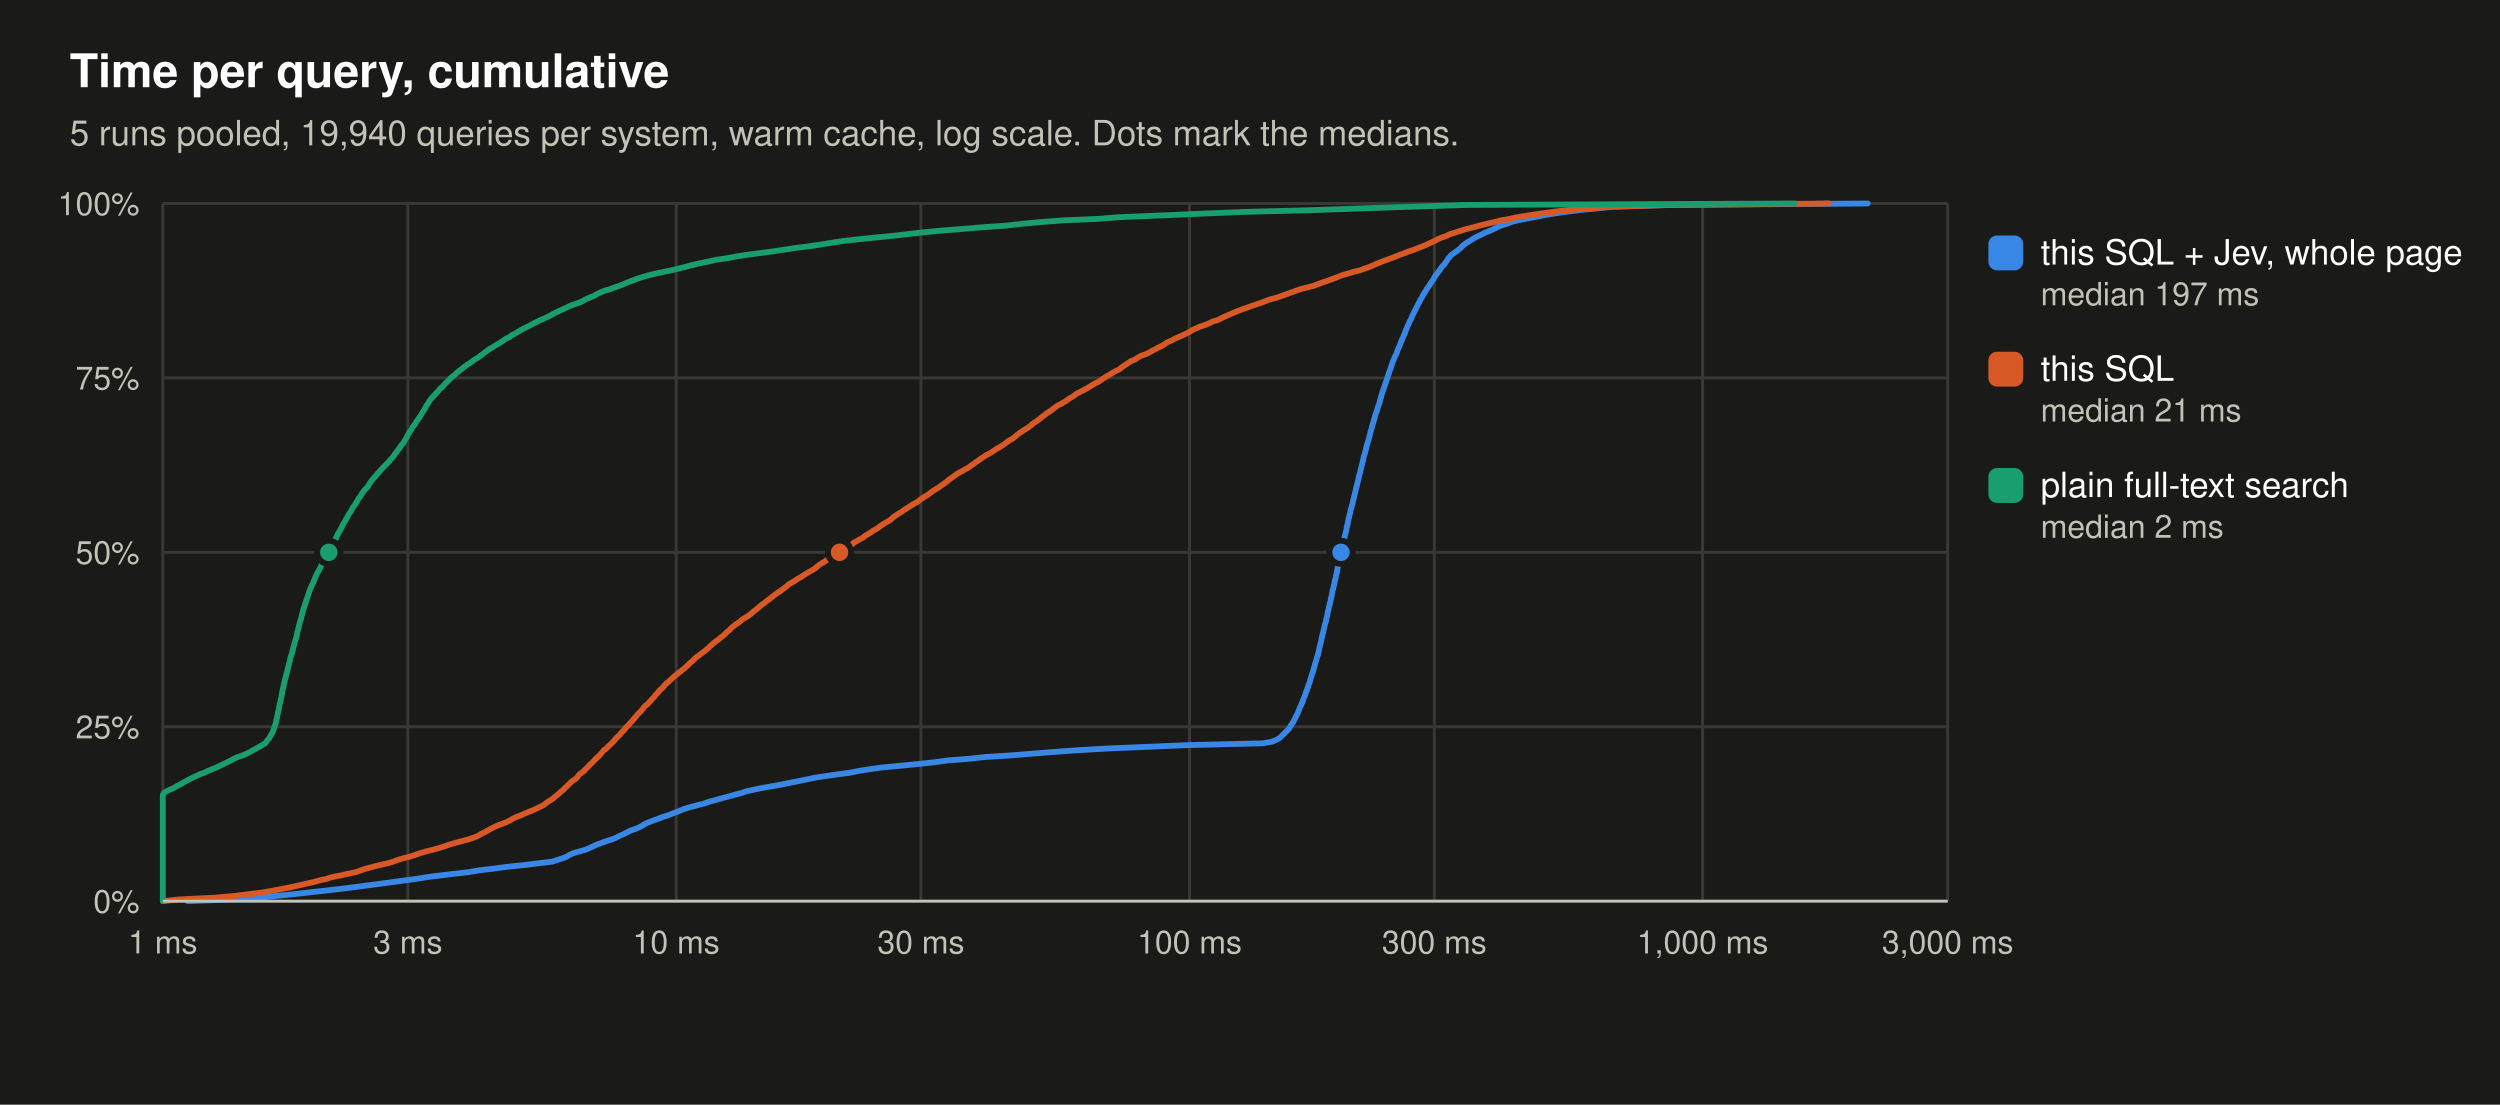
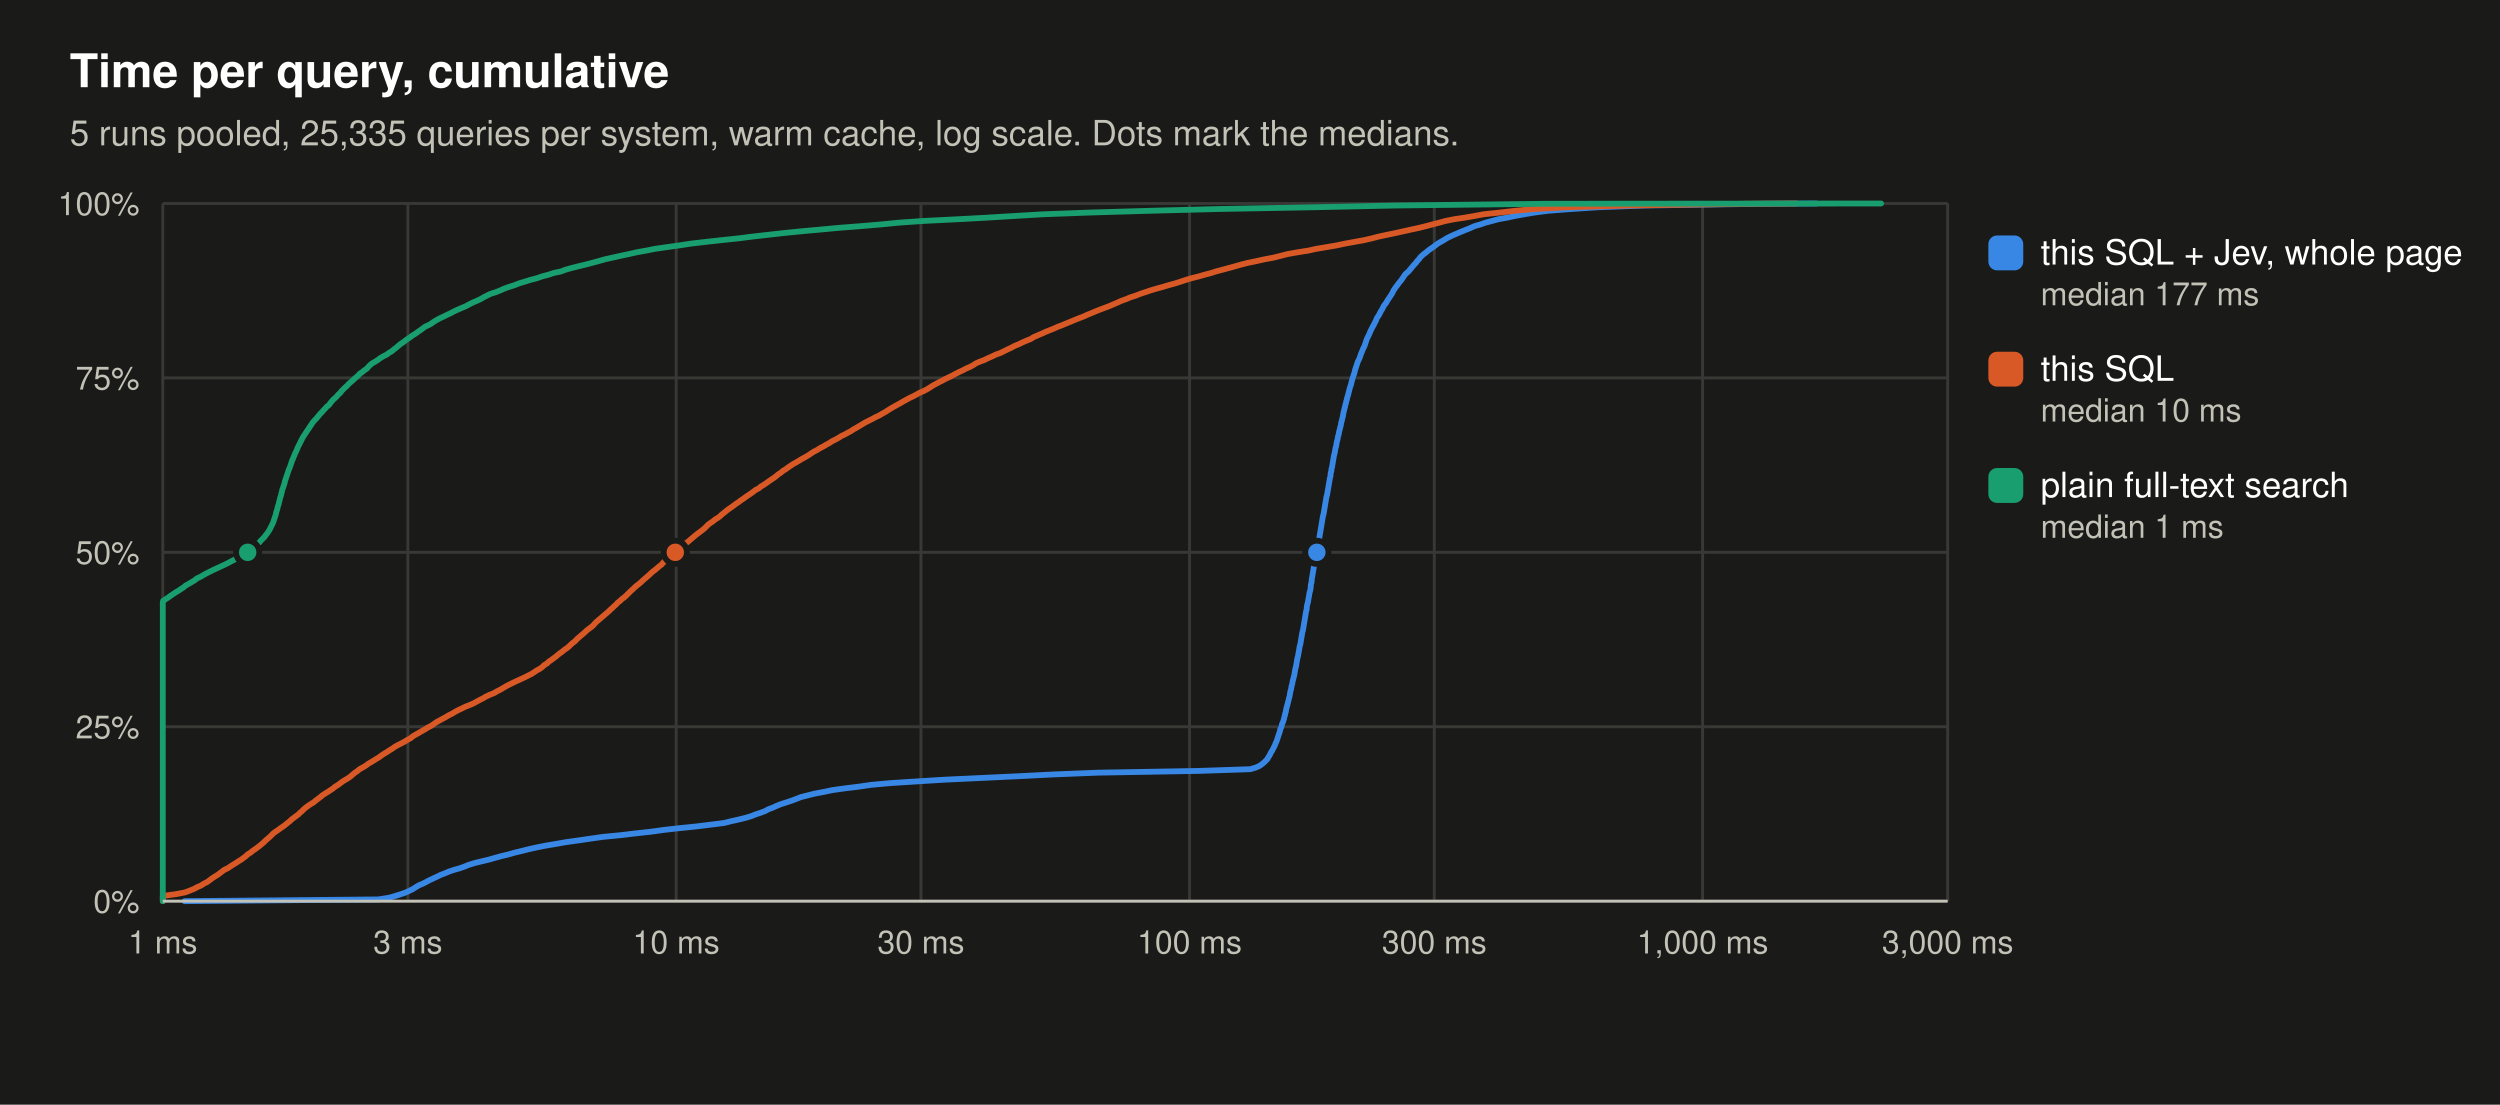
<svg xmlns="http://www.w3.org/2000/svg" width="860" height="380" viewBox="0 0 860 380" role="img" font-family="-apple-system, 'Segoe UI', Helvetica, Arial, sans-serif">
  <rect width="860" height="380" fill="#1a1a19" />
  <text x="24.0" y="30.0" font-size="16" fill="#ffffff" font-weight="600">Time per query, cumulative</text>
-   <text x="24.0" y="50.0" font-size="12" fill="#c3c2b7">5 runs pooled, 19,940 queries per system, warm cache, log scale. Dots mark the medians.</text>
+   <text x="24.0" y="50.0" font-size="12" fill="#c3c2b7">5 runs pooled, 25,335 queries per system, warm cache, log scale. Dots mark the medians.</text>
  <line x1="56.0" y1="310.0" x2="670.0" y2="310.0" stroke="#383835" stroke-width="1" />
  <text x="48.0" y="314.0" font-size="11" fill="#c3c2b7" text-anchor="end">0%</text>
  <line x1="56.0" y1="250.0" x2="670.0" y2="250.0" stroke="#383835" stroke-width="1" />
  <text x="48.0" y="254.0" font-size="11" fill="#c3c2b7" text-anchor="end">25%</text>
  <line x1="56.0" y1="190.0" x2="670.0" y2="190.0" stroke="#383835" stroke-width="1" />
  <text x="48.0" y="194.0" font-size="11" fill="#c3c2b7" text-anchor="end">50%</text>
  <line x1="56.0" y1="130.0" x2="670.0" y2="130.0" stroke="#383835" stroke-width="1" />
  <text x="48.0" y="134.0" font-size="11" fill="#c3c2b7" text-anchor="end">75%</text>
  <line x1="56.0" y1="70.0" x2="670.0" y2="70.0" stroke="#383835" stroke-width="1" />
  <text x="48.0" y="74.0" font-size="11" fill="#c3c2b7" text-anchor="end">100%</text>
  <line x1="56.0" y1="70.0" x2="56.0" y2="310.0" stroke="#383835" stroke-width="1" />
  <text x="56.0" y="328.0" font-size="11" fill="#c3c2b7" text-anchor="middle">1 ms</text>
  <line x1="140.3" y1="70.0" x2="140.3" y2="310.0" stroke="#383835" stroke-width="1" />
  <text x="140.3" y="328.0" font-size="11" fill="#c3c2b7" text-anchor="middle">3 ms</text>
  <line x1="232.6" y1="70.0" x2="232.6" y2="310.0" stroke="#383835" stroke-width="1" />
  <text x="232.6" y="328.0" font-size="11" fill="#c3c2b7" text-anchor="middle">10 ms</text>
  <line x1="316.8" y1="70.0" x2="316.8" y2="310.0" stroke="#383835" stroke-width="1" />
  <text x="316.8" y="328.0" font-size="11" fill="#c3c2b7" text-anchor="middle">30 ms</text>
  <line x1="409.2" y1="70.0" x2="409.2" y2="310.0" stroke="#383835" stroke-width="1" />
  <text x="409.2" y="328.0" font-size="11" fill="#c3c2b7" text-anchor="middle">100 ms</text>
  <line x1="493.4" y1="70.0" x2="493.4" y2="310.0" stroke="#383835" stroke-width="1" />
  <text x="493.4" y="328.0" font-size="11" fill="#c3c2b7" text-anchor="middle">300 ms</text>
  <line x1="585.7" y1="70.0" x2="585.7" y2="310.0" stroke="#383835" stroke-width="1" />
  <text x="585.7" y="328.0" font-size="11" fill="#c3c2b7" text-anchor="middle">1,000 ms</text>
  <line x1="670.0" y1="70.0" x2="670.0" y2="310.0" stroke="#383835" stroke-width="1" />
  <text x="670.0" y="328.0" font-size="11" fill="#c3c2b7" text-anchor="middle">3,000 ms</text>
-   <path d="M64.6,310.0L79.6,309.4L89.0,308.8L95.1,308.2L101.0,307.6L106.3,307.0L111.7,306.4L116.0,305.9L121.1,305.3L125.5,304.7L130.1,304.1L134.6,303.5L139.0,302.9L143.4,302.3L147.1,301.7L152.0,301.1L156.1,300.6L161.3,300.0L164.8,299.4L169.8,298.8L174.3,298.2L180.1,297.6L185.0,297.0L190.0,296.4L191.8,295.8L193.7,295.2L194.9,294.7L195.9,294.1L197.2,293.5L199.3,292.9L201.4,292.3L202.8,291.7L204.1,291.1L205.4,290.5L207.1,289.9L208.7,289.3L210.3,288.8L211.9,288.2L213.0,287.6L214.4,287.0L215.6,286.4L216.7,285.8L218.4,285.2L219.9,284.6L221.0,284.0L221.9,283.4L223.1,282.9L224.6,282.3L226.3,281.7L227.8,281.1L229.7,280.5L231.2,279.9L232.9,279.3L234.3,278.7L235.8,278.1L237.6,277.6L239.9,277.0L242.3,276.4L243.9,275.8L246.2,275.2L248.3,274.6L250.6,274.0L252.7,273.4L255.0,272.8L256.8,272.2L259.1,271.7L261.9,271.1L265.4,270.5L268.8,269.9L271.7,269.3L274.7,268.7L277.6,268.1L280.5,267.5L284.5,266.9L288.7,266.3L292.5,265.8L295.4,265.2L299.2,264.6L303.5,264.0L310.0,263.4L316.0,262.8L321.6,262.2L325.9,261.6L333.5,261.0L339.0,260.4L347.1,259.9L354.6,259.3L362.1,258.7L370.4,258.1L380.7,257.5L394.9,256.9L409.1,256.3L434.5,255.7L437.7,255.1L439.1,254.5L440.0,254.0L440.7,253.4L441.3,252.8L441.9,252.2L442.5,251.6L443.1,251.0L443.6,250.4L443.9,249.8L444.3,249.2L444.7,248.7L445.0,248.1L445.3,247.5L445.6,246.9L445.9,246.3L446.2,245.7L446.5,245.1L446.7,244.5L447.0,243.9L447.2,243.3L447.5,242.8L447.7,242.2L448.0,241.6L448.2,241.0L448.4,240.4L448.7,239.8L448.9,239.2L449.1,238.6L449.3,238.0L449.6,237.4L449.7,236.9L450.0,236.3L450.1,235.7L450.4,235.1L450.6,234.5L450.7,233.9L450.9,233.3L451.1,232.7L451.3,232.1L451.5,231.5L451.7,231.0L451.8,230.4L452.0,229.8L452.2,229.2L452.3,228.6L452.5,228.0L452.7,227.4L452.9,226.8L453.0,226.2L453.2,225.7L453.4,225.1L453.5,224.5L453.7,223.9L453.8,223.3L453.9,222.7L454.1,222.1L454.2,221.5L454.4,220.9L454.5,220.3L454.6,219.8L454.7,219.2L454.9,218.6L455.0,218.0L455.2,217.4L455.3,216.8L455.5,216.2L455.6,215.6L455.7,215.0L455.9,214.4L456.1,213.9L456.2,213.3L456.3,212.7L456.5,212.1L456.6,211.5L456.7,210.9L456.8,210.3L457.0,209.7L457.1,209.1L457.2,208.5L457.4,208.0L457.5,207.4L457.7,206.8L457.8,206.2L457.9,205.6L458.1,205.0L458.2,204.4L458.3,203.8L458.4,203.2L458.6,202.6L458.7,202.1L458.8,201.5L459.0,200.9L459.1,200.3L459.2,199.7L459.4,199.1L459.5,198.5L459.6,197.9L459.8,197.3L459.9,196.8L460.0,196.2L460.1,195.6L460.2,195.0L460.4,194.4L460.5,193.8L460.6,193.2L460.8,192.6L460.9,192.0L461.0,191.4L461.2,190.9L461.3,190.3L461.4,189.7L461.5,189.1L461.6,188.5L461.8,187.9L461.9,187.3L462.0,186.7L462.2,186.1L462.3,185.5L462.5,185.0L462.6,184.4L462.8,183.8L462.9,183.2L463.1,182.6L463.2,182.0L463.3,181.4L463.4,180.8L463.6,180.2L463.7,179.6L463.8,179.1L463.9,178.5L464.1,177.9L464.2,177.3L464.4,176.7L464.5,176.1L464.6,175.5L464.8,174.9L465.0,174.3L465.1,173.8L465.3,173.2L465.4,172.6L465.5,172.0L465.7,171.4L465.8,170.8L466.0,170.2L466.1,169.6L466.3,169.0L466.4,168.4L466.5,167.9L466.7,167.3L466.8,166.7L467.0,166.1L467.1,165.5L467.3,164.9L467.4,164.3L467.5,163.7L467.7,163.1L467.9,162.5L468.0,162.0L468.1,161.4L468.3,160.8L468.4,160.2L468.6,159.6L468.7,159.0L468.9,158.4L469.0,157.8L469.1,157.2L469.3,156.6L469.5,156.1L469.6,155.5L469.8,154.9L469.9,154.3L470.1,153.7L470.2,153.1L470.4,152.5L470.6,151.9L470.8,151.3L470.9,150.8L471.1,150.2L471.2,149.6L471.4,149.0L471.5,148.4L471.7,147.8L471.9,147.2L472.0,146.6L472.2,146.0L472.4,145.4L472.5,144.9L472.7,144.3L472.9,143.7L473.0,143.1L473.2,142.5L473.4,141.9L473.7,141.3L473.8,140.7L474.0,140.1L474.2,139.5L474.4,139.0L474.6,138.4L474.7,137.8L474.9,137.2L475.1,136.6L475.2,136.0L475.4,135.4L475.6,134.8L475.8,134.2L476.0,133.6L476.2,133.1L476.4,132.5L476.6,131.9L476.8,131.3L477.0,130.7L477.2,130.1L477.4,129.5L477.6,128.9L477.8,128.3L478.0,127.7L478.2,127.2L478.4,126.6L478.6,126.0L478.8,125.4L479.0,124.8L479.2,124.2L479.5,123.6L479.7,123.0L480.0,122.4L480.3,121.9L480.5,121.3L480.7,120.7L480.9,120.1L481.2,119.5L481.5,118.9L481.7,118.3L481.9,117.7L482.2,117.1L482.4,116.5L482.7,116.0L482.9,115.4L483.2,114.8L483.4,114.2L483.6,113.6L483.9,113.0L484.1,112.4L484.4,111.8L484.7,111.2L484.9,110.6L485.2,110.1L485.5,109.5L485.7,108.9L486.0,108.3L486.3,107.7L486.6,107.1L486.9,106.5L487.2,105.9L487.5,105.3L487.8,104.7L488.1,104.2L488.4,103.6L488.7,103.0L489.1,102.4L489.4,101.8L489.7,101.2L490.1,100.6L490.5,100.0L490.8,99.4L491.2,98.9L491.6,98.3L492.0,97.7L492.4,97.1L492.8,96.5L493.2,95.9L493.5,95.3L493.9,94.7L494.4,94.1L494.8,93.5L495.2,93.0L495.6,92.4L496.0,91.8L496.6,91.2L497.1,90.6L497.5,90.0L497.9,89.4L498.3,88.8L498.8,88.2L499.4,87.6L500.1,87.1L501.0,86.5L501.7,85.9L502.5,85.3L503.0,84.7L503.7,84.1L504.6,83.5L505.6,82.9L506.5,82.3L507.5,81.7L508.5,81.2L509.8,80.6L510.9,80.0L512.5,79.4L513.8,78.8L515.0,78.2L516.3,77.6L518.2,77.0L519.8,76.4L522.1,75.8L524.7,75.3L527.8,74.7L530.8,74.1L534.3,73.5L538.4,72.9L543.1,72.3L549.2,71.7L555.0,71.1L574.1,70.5L642.5,70.0" fill="none" stroke="#3987e5" stroke-width="2" stroke-linejoin="round" stroke-linecap="round" />
-   <circle cx="461.3" cy="190.0" r="4" fill="#3987e5" stroke="#1a1a19" stroke-width="2" />
-   <path d="M56.0,310.0L61.6,309.4L73.9,308.8L80.7,308.2L85.5,307.6L90.4,307.0L93.7,306.4L96.4,305.9L99.5,305.3L102.3,304.7L104.8,304.1L107.6,303.5L109.8,302.9L112.4,302.3L114.3,301.7L117.4,301.1L119.6,300.6L122.5,300.0L124.1,299.4L125.9,298.8L128.2,298.2L130.5,297.6L133.2,297.0L135.3,296.4L136.9,295.8L138.9,295.2L141.0,294.7L142.8,294.1L144.5,293.5L146.5,292.9L149.0,292.3L151.1,291.7L153.0,291.1L154.7,290.5L156.8,289.9L159.1,289.3L160.9,288.8L162.8,288.2L164.3,287.6L165.3,287.0L166.5,286.4L167.6,285.8L168.7,285.2L169.8,284.6L171.1,284.0L172.7,283.4L174.0,282.9L175.3,282.3L176.3,281.7L177.5,281.1L179.1,280.5L180.4,279.9L181.8,279.3L183.4,278.7L184.6,278.1L185.7,277.6L186.9,277.0L187.7,276.4L188.5,275.8L189.5,275.2L190.4,274.6L191.0,274.0L191.8,273.4L192.5,272.8L193.1,272.2L193.8,271.7L194.3,271.1L195.0,270.5L195.6,269.9L196.2,269.3L196.8,268.7L197.8,268.1L198.5,267.5L198.9,266.9L199.4,266.3L200.1,265.8L200.9,265.2L201.4,264.6L202.1,264.0L202.6,263.4L203.2,262.8L203.9,262.2L204.4,261.6L205.0,261.0L205.6,260.4L206.2,259.9L206.7,259.3L207.2,258.7L207.7,258.1L208.5,257.5L209.1,256.9L209.8,256.3L210.4,255.7L211.0,255.1L211.5,254.5L211.9,254.0L212.5,253.4L213.2,252.8L213.6,252.2L214.2,251.6L214.8,251.0L215.2,250.4L215.8,249.8L216.4,249.2L216.8,248.7L217.4,248.1L217.9,247.5L218.4,246.9L218.9,246.3L219.4,245.7L220.0,245.1L220.6,244.5L221.1,243.9L221.5,243.3L222.0,242.8L222.8,242.2L223.3,241.6L223.9,241.0L224.4,240.4L225.0,239.8L225.4,239.2L226.0,238.6L226.5,238.0L227.0,237.4L227.6,236.9L228.2,236.3L228.7,235.7L229.2,235.1L230.0,234.5L230.6,233.9L231.3,233.3L231.9,232.7L232.7,232.1L233.4,231.5L234.1,231.0L234.8,230.4L235.6,229.8L236.2,229.2L236.9,228.6L237.4,228.0L238.2,227.4L238.8,226.8L239.4,226.2L240.1,225.7L240.9,225.1L241.7,224.5L242.5,223.9L243.2,223.3L243.9,222.7L244.5,222.1L245.2,221.5L245.9,220.9L246.7,220.3L247.4,219.8L248.1,219.2L248.9,218.6L249.5,218.0L250.1,217.4L250.9,216.8L251.4,216.2L252.1,215.6L252.8,215.0L253.7,214.4L254.5,213.9L255.1,213.3L256.0,212.7L257.0,212.1L257.9,211.5L258.6,210.9L259.3,210.3L260.1,209.7L260.8,209.1L261.5,208.5L262.1,208.0L263.0,207.4L263.7,206.8L264.5,206.2L265.3,205.6L266.1,205.0L266.8,204.4L267.7,203.8L268.6,203.2L269.4,202.6L270.1,202.1L270.8,201.5L271.5,200.9L272.6,200.3L273.6,199.7L274.4,199.1L275.6,198.5L276.4,197.9L277.4,197.3L278.2,196.8L279.3,196.2L280.3,195.6L281.0,195.0L281.7,194.4L282.6,193.8L283.7,193.2L284.5,192.6L285.4,192.0L286.5,191.4L287.5,190.9L288.4,190.3L289.3,189.7L290.4,189.1L291.4,188.5L292.2,187.9L293.1,187.3L293.7,186.7L294.8,186.1L295.8,185.5L296.8,185.0L297.5,184.4L298.5,183.8L299.5,183.2L300.3,182.6L301.4,182.0L302.3,181.4L303.1,180.8L304.0,180.2L305.0,179.6L305.9,179.1L306.7,178.5L307.3,177.9L308.2,177.3L309.1,176.7L310.1,176.1L310.9,175.5L311.9,174.9L312.8,174.3L313.6,173.8L314.6,173.2L315.7,172.6L316.4,172.0L317.3,171.4L318.2,170.8L319.2,170.2L320.0,169.6L320.8,169.0L321.7,168.4L322.6,167.9L323.4,167.3L324.3,166.7L325.1,166.1L325.9,165.5L326.6,164.9L327.5,164.3L328.3,163.7L329.1,163.1L330.1,162.5L331.1,162.0L332.1,161.4L333.2,160.8L334.0,160.2L334.9,159.6L335.7,159.0L336.6,158.4L337.4,157.8L338.3,157.2L339.2,156.6L340.2,156.1L341.2,155.5L342.1,154.9L343.0,154.3L344.1,153.7L345.0,153.1L345.9,152.5L346.6,151.9L347.6,151.3L348.5,150.8L349.2,150.2L349.9,149.6L350.7,149.0L351.6,148.4L352.5,147.8L353.5,147.2L354.3,146.6L355.0,146.0L355.8,145.4L356.6,144.9L357.4,144.3L358.1,143.7L358.9,143.1L359.7,142.5L360.5,141.9L361.5,141.3L362.2,140.7L363.0,140.1L363.8,139.5L364.9,139.0L365.9,138.4L366.9,137.8L367.7,137.2L368.7,136.6L369.6,136.0L370.4,135.4L371.6,134.8L372.8,134.2L373.9,133.6L374.7,133.1L375.7,132.5L376.7,131.9L377.9,131.3L378.8,130.7L379.7,130.1L380.6,129.5L381.7,128.9L382.6,128.3L383.7,127.7L384.8,127.2L385.6,126.6L386.4,126.0L387.3,125.4L388.2,124.8L389.1,124.2L390.6,123.6L391.4,123.0L392.5,122.4L394.0,121.9L395.3,121.3L396.3,120.7L397.5,120.1L398.6,119.5L399.9,118.9L400.7,118.3L401.7,117.7L403.1,117.1L404.2,116.5L405.3,116.0L406.7,115.4L408.0,114.8L409.1,114.2L410.1,113.6L411.4,113.0L412.7,112.4L414.5,111.8L416.0,111.2L417.2,110.6L418.9,110.1L420.1,109.5L421.3,108.9L422.7,108.3L424.1,107.7L425.5,107.1L427.1,106.5L428.8,105.9L430.4,105.3L432.2,104.7L433.7,104.2L435.3,103.6L436.8,103.0L439.2,102.4L440.9,101.8L442.5,101.2L444.2,100.6L445.9,100.0L447.6,99.4L449.7,98.9L451.9,98.3L453.5,97.7L455.1,97.1L456.9,96.5L458.5,95.9L460.1,95.3L461.6,94.7L463.7,94.1L465.7,93.5L467.8,93.0L469.4,92.4L471.2,91.8L472.5,91.2L473.9,90.6L475.4,90.0L477.0,89.4L478.7,88.8L480.2,88.2L481.7,87.6L483.1,87.1L484.6,86.5L486.4,85.9L487.9,85.3L489.5,84.7L490.9,84.1L492.1,83.5L493.5,82.9L494.6,82.3L495.9,81.7L497.5,81.2L498.6,80.6L500.6,80.0L502.4,79.4L504.4,78.8L506.8,78.2L509.0,77.6L511.4,77.0L514.0,76.4L516.4,75.8L519.3,75.3L522.0,74.7L525.8,74.1L529.8,73.5L534.1,72.9L538.9,72.3L545.8,71.7L555.3,71.1L575.1,70.5L629.2,70.0" fill="none" stroke="#d95926" stroke-width="2" stroke-linejoin="round" stroke-linecap="round" />
-   <circle cx="288.8" cy="190.0" r="4" fill="#d95926" stroke="#1a1a19" stroke-width="2" />
-   <path d="M56.0,310.0L56.0,309.4L56.0,308.8L56.0,308.2L56.0,307.6L56.0,307.0L56.0,306.4L56.0,305.9L56.0,305.3L56.0,304.7L56.0,304.1L56.0,303.5L56.0,302.9L56.0,302.3L56.0,301.7L56.0,301.1L56.0,300.6L56.0,300.0L56.0,299.4L56.0,298.8L56.0,298.2L56.0,297.6L56.0,297.0L56.0,296.4L56.0,295.8L56.0,295.2L56.0,294.7L56.0,294.1L56.0,293.5L56.0,292.9L56.0,292.3L56.0,291.7L56.0,291.1L56.0,290.5L56.0,289.9L56.0,289.3L56.0,288.8L56.0,288.2L56.0,287.6L56.0,287.0L56.0,286.4L56.0,285.8L56.0,285.2L56.0,284.6L56.0,284.0L56.0,283.4L56.0,282.9L56.0,282.3L56.0,281.7L56.0,281.1L56.0,280.5L56.0,279.9L56.0,279.3L56.0,278.7L56.0,278.1L56.0,277.6L56.0,277.0L56.0,276.4L56.0,275.8L56.0,275.2L56.0,274.6L56.0,274.0L56.0,273.4L56.4,272.8L57.3,272.2L58.3,271.7L59.7,271.1L60.7,270.5L61.9,269.9L62.9,269.3L64.0,268.7L65.1,268.1L66.3,267.5L67.6,266.9L68.9,266.3L70.3,265.8L71.5,265.2L73.0,264.6L74.5,264.0L75.7,263.4L76.9,262.8L78.2,262.2L79.4,261.6L80.5,261.0L81.8,260.4L83.4,259.9L84.8,259.3L86.0,258.7L87.0,258.1L88.1,257.5L89.2,256.9L90.2,256.3L91.2,255.7L91.7,255.1L92.1,254.5L92.6,254.0L92.9,253.4L93.2,252.8L93.6,252.2L93.9,251.6L94.1,251.0L94.3,250.4L94.5,249.8L94.7,249.2L94.9,248.7L95.0,248.1L95.1,247.5L95.3,246.9L95.4,246.3L95.5,245.7L95.6,245.1L95.8,244.5L95.9,243.9L96.0,243.3L96.1,242.8L96.2,242.2L96.4,241.6L96.5,241.0L96.6,240.4L96.8,239.8L96.9,239.2L97.0,238.6L97.1,238.0L97.2,237.4L97.3,236.9L97.5,236.3L97.6,235.7L97.7,235.1L97.9,234.5L98.0,233.9L98.2,233.3L98.3,232.7L98.5,232.1L98.6,231.5L98.8,231.0L98.9,230.4L99.1,229.8L99.2,229.2L99.4,228.6L99.5,228.0L99.7,227.4L99.8,226.8L99.9,226.2L100.1,225.7L100.3,225.1L100.5,224.5L100.6,223.9L100.8,223.3L100.9,222.7L101.1,222.1L101.3,221.5L101.4,220.9L101.6,220.3L101.8,219.8L101.9,219.2L102.1,218.6L102.2,218.0L102.3,217.4L102.5,216.8L102.6,216.2L102.8,215.6L102.9,215.0L103.1,214.4L103.2,213.9L103.4,213.3L103.6,212.7L103.7,212.1L103.9,211.5L104.0,210.9L104.2,210.3L104.3,209.7L104.6,209.1L104.7,208.5L104.9,208.0L105.1,207.4L105.3,206.8L105.5,206.2L105.7,205.6L105.9,205.0L106.1,204.4L106.3,203.8L106.5,203.2L106.7,202.6L107.0,202.1L107.2,201.5L107.5,200.9L107.8,200.3L108.0,199.7L108.3,199.1L108.5,198.5L108.8,197.9L109.0,197.3L109.4,196.8L109.7,196.2L110.0,195.6L110.3,195.0L110.6,194.4L110.9,193.8L111.3,193.2L111.6,192.6L112.0,192.0L112.3,191.4L112.6,190.9L112.9,190.3L113.3,189.7L113.5,189.1L113.8,188.5L114.1,187.9L114.5,187.3L114.8,186.7L115.1,186.1L115.4,185.5L115.6,185.0L115.9,184.4L116.2,183.8L116.5,183.2L116.9,182.6L117.2,182.0L117.5,181.4L117.8,180.8L118.1,180.2L118.5,179.6L118.8,179.1L119.1,178.5L119.5,177.9L119.8,177.3L120.1,176.7L120.6,176.1L120.9,175.5L121.2,174.9L121.6,174.3L122.0,173.8L122.4,173.2L122.7,172.6L123.1,172.0L123.4,171.4L123.9,170.8L124.3,170.2L124.6,169.6L125.1,169.0L125.5,168.4L126.1,167.9L126.6,167.3L126.9,166.7L127.3,166.1L127.7,165.5L128.2,164.9L128.7,164.3L129.3,163.7L129.7,163.1L130.3,162.5L130.7,162.0L131.3,161.4L131.8,160.8L132.4,160.2L133.0,159.6L133.6,159.0L134.1,158.4L134.6,157.8L135.2,157.2L135.6,156.6L135.9,156.1L136.4,155.5L136.8,154.9L137.3,154.3L137.7,153.7L138.1,153.1L138.7,152.5L139.0,151.9L139.4,151.3L139.7,150.8L140.0,150.2L140.3,149.6L140.7,149.0L141.0,148.4L141.5,147.8L141.8,147.2L142.2,146.6L142.7,146.0L143.0,145.4L143.3,144.9L143.8,144.3L144.2,143.7L144.6,143.1L145.0,142.5L145.3,141.9L145.7,141.3L146.1,140.7L146.4,140.1L146.7,139.5L147.1,139.0L147.5,138.4L147.8,137.8L148.3,137.2L148.8,136.6L149.4,136.0L149.9,135.4L150.5,134.8L151.0,134.2L151.5,133.6L152.2,133.1L152.7,132.5L153.2,131.9L153.8,131.3L154.5,130.7L155.0,130.1L155.7,129.5L156.5,128.9L157.1,128.3L157.8,127.7L158.5,127.2L159.2,126.6L160.0,126.0L160.8,125.4L161.8,124.8L162.6,124.2L163.4,123.6L164.5,123.0L165.2,122.4L166.0,121.9L166.7,121.3L167.5,120.7L168.3,120.1L169.4,119.5L170.3,118.9L171.4,118.3L172.3,117.7L173.2,117.1L174.1,116.5L175.2,116.0L175.9,115.4L177.1,114.8L178.1,114.2L179.1,113.6L180.2,113.0L181.4,112.4L182.6,111.8L183.7,111.2L184.9,110.6L185.9,110.1L187.3,109.5L188.6,108.9L189.7,108.3L190.8,107.7L192.1,107.1L193.4,106.5L194.7,105.9L195.9,105.3L197.5,104.7L199.0,104.2L200.4,103.6L201.4,103.0L202.8,102.4L204.3,101.8L205.3,101.2L206.5,100.6L208.0,100.0L210.1,99.4L211.3,98.9L213.2,98.3L214.6,97.7L216.0,97.1L217.6,96.5L219.1,95.9L221.1,95.3L223.1,94.7L225.6,94.1L228.4,93.5L230.9,93.0L233.4,92.4L235.8,91.8L238.0,91.2L240.6,90.6L243.6,90.0L246.2,89.4L250.3,88.8L253.4,88.2L257.3,87.6L261.2,87.1L265.7,86.5L269.7,85.9L273.7,85.3L278.5,84.7L282.4,84.1L286.2,83.5L290.0,82.9L295.5,82.3L301.2,81.7L306.5,81.2L311.7,80.6L316.9,80.0L323.0,79.4L330.6,78.8L337.6,78.2L346.3,77.6L351.4,77.0L358.0,76.4L365.8,75.8L377.6,75.3L385.1,74.7L399.8,74.1L413.3,73.5L428.0,72.9L450.9,72.3L468.0,71.7L486.1,71.1L504.3,70.5L617.4,70.0" fill="none" stroke="#199e70" stroke-width="2" stroke-linejoin="round" stroke-linecap="round" />
-   <circle cx="113.1" cy="190.0" r="4" fill="#199e70" stroke="#1a1a19" stroke-width="2" />
+   <path d="M63.5,310.0L130.1,309.4L133.9,308.8L136.0,308.2L137.9,307.6L139.6,307.0L140.9,306.4L142.1,305.8L143.0,305.2L144.0,304.6L145.4,304.0L146.6,303.4L147.7,302.8L149.0,302.2L150.3,301.6L151.5,301.0L153.1,300.4L154.5,299.8L156.3,299.2L158.1,298.7L159.8,298.1L161.3,297.5L163.2,296.9L165.7,296.3L168.2,295.7L170.3,295.1L172.5,294.5L175.0,293.9L177.1,293.3L179.6,292.7L182.0,292.1L184.7,291.5L187.7,290.9L191.3,290.3L194.7,289.7L199.0,289.1L203.1,288.5L207.3,287.9L213.5,287.3L218.5,286.7L224.0,286.1L228.3,285.5L233.6,284.9L239.5,284.3L244.4,283.7L249.1,283.1L251.5,282.5L254.2,281.9L256.6,281.3L258.6,280.7L259.8,280.2L261.6,279.6L263.2,279.0L264.3,278.4L265.9,277.8L267.2,277.2L268.7,276.6L270.6,276.0L272.4,275.4L274.0,274.8L275.5,274.2L277.9,273.6L280.3,273.0L283.5,272.4L286.3,271.8L290.6,271.2L295.5,270.6L299.6,270.0L306.1,269.4L315.5,268.8L325.1,268.2L338.0,267.6L350.7,267.0L362.5,266.4L377.6,265.8L412.3,265.2L430.1,264.6L432.1,264.0L433.4,263.4L434.2,262.8L434.9,262.2L435.5,261.6L436.0,261.1L436.3,260.5L436.7,259.9L437.0,259.3L437.3,258.7L437.7,258.1L438.0,257.5L438.3,256.9L438.6,256.3L438.8,255.7L439.1,255.1L439.3,254.5L439.5,253.9L439.7,253.3L439.9,252.7L440.1,252.1L440.3,251.5L440.4,250.9L440.7,250.3L440.9,249.7L441.0,249.1L441.3,248.5L441.5,247.9L441.7,247.3L441.8,246.7L442.0,246.1L442.1,245.5L442.3,244.9L442.4,244.3L442.5,243.7L442.7,243.1L442.8,242.6L443.0,242.0L443.1,241.4L443.3,240.8L443.4,240.2L443.6,239.6L443.7,239.0L443.8,238.4L443.9,237.8L444.1,237.2L444.2,236.6L444.3,236.0L444.5,235.4L444.6,234.8L444.7,234.2L444.9,233.6L445.0,233.0L445.2,232.4L445.3,231.8L445.4,231.2L445.5,230.6L445.6,230.0L445.8,229.4L445.9,228.8L446.0,228.2L446.1,227.6L446.2,227.0L446.3,226.4L446.5,225.8L446.6,225.2L446.7,224.6L446.8,224.1L446.9,223.5L447.0,222.9L447.1,222.3L447.3,221.7L447.4,221.1L447.5,220.5L447.6,219.9L447.7,219.3L447.8,218.7L447.9,218.1L448.0,217.5L448.2,216.9L448.3,216.3L448.4,215.7L448.5,215.1L448.6,214.5L448.7,213.9L448.8,213.3L448.9,212.7L449.0,212.1L449.1,211.5L449.2,210.9L449.3,210.3L449.5,209.7L449.5,209.1L449.6,208.5L449.7,207.9L449.9,207.3L450.0,206.7L450.1,206.1L450.2,205.6L450.3,205.0L450.4,204.4L450.5,203.8L450.7,203.2L450.8,202.6L450.9,202.0L450.9,201.4L451.0,200.8L451.2,200.2L451.2,199.6L451.3,199.0L451.4,198.4L451.5,197.8L451.6,197.2L451.7,196.6L451.8,196.0L451.9,195.4L452.0,194.8L452.2,194.2L452.3,193.6L452.4,193.0L452.5,192.4L452.6,191.8L452.7,191.2L452.9,190.6L453.0,190.0L453.1,189.4L453.2,188.8L453.2,188.2L453.3,187.6L453.5,187.0L453.6,186.5L453.7,185.9L453.8,185.3L453.9,184.7L454.0,184.1L454.1,183.5L454.2,182.9L454.3,182.3L454.4,181.7L454.5,181.1L454.6,180.5L454.7,179.9L454.8,179.3L454.9,178.7L455.0,178.1L455.1,177.5L455.3,176.9L455.4,176.3L455.5,175.7L455.6,175.1L455.7,174.5L455.8,173.9L455.9,173.3L456.0,172.7L456.1,172.1L456.2,171.5L456.3,170.9L456.5,170.3L456.6,169.7L456.7,169.1L456.8,168.5L456.9,168.0L457.0,167.4L457.1,166.8L457.2,166.2L457.3,165.6L457.4,165.0L457.5,164.4L457.7,163.8L457.7,163.2L457.8,162.6L458.0,162.0L458.0,161.4L458.2,160.8L458.3,160.2L458.4,159.6L458.5,159.0L458.6,158.4L458.7,157.8L458.8,157.2L458.9,156.6L459.1,156.0L459.2,155.4L459.3,154.8L459.4,154.2L459.6,153.6L459.7,153.0L459.8,152.4L459.9,151.8L460.1,151.2L460.2,150.6L460.3,150.0L460.5,149.5L460.6,148.9L460.7,148.3L460.9,147.7L461.0,147.1L461.2,146.5L461.3,145.9L461.4,145.3L461.6,144.7L461.7,144.1L461.9,143.5L462.0,142.9L462.1,142.3L462.2,141.7L462.4,141.1L462.5,140.5L462.7,139.9L462.8,139.3L463.0,138.7L463.1,138.1L463.3,137.5L463.4,136.9L463.6,136.3L463.8,135.7L463.9,135.1L464.1,134.5L464.2,133.9L464.4,133.3L464.6,132.7L464.8,132.1L464.9,131.5L465.1,130.9L465.2,130.4L465.4,129.8L465.6,129.2L465.8,128.6L466.0,128.0L466.1,127.4L466.3,126.8L466.5,126.2L466.7,125.6L466.9,125.0L467.1,124.4L467.4,123.8L467.7,123.2L467.9,122.6L468.1,122.0L468.3,121.4L468.6,120.8L468.8,120.2L469.1,119.6L469.4,119.0L469.6,118.4L469.8,117.8L470.0,117.2L470.2,116.6L470.5,116.0L470.8,115.4L471.1,114.8L471.3,114.2L471.6,113.6L471.9,113.0L472.2,112.4L472.5,111.9L472.8,111.3L473.1,110.7L473.4,110.1L473.6,109.5L474.0,108.9L474.4,108.3L474.7,107.7L475.0,107.1L475.4,106.5L475.7,105.9L476.0,105.3L476.4,104.7L476.9,104.1L477.2,103.5L477.6,102.9L478.0,102.3L478.4,101.7L478.8,101.1L479.1,100.5L479.4,99.9L479.8,99.3L480.2,98.7L480.7,98.1L481.1,97.5L481.6,96.9L482.1,96.3L482.5,95.7L482.9,95.1L483.3,94.5L483.9,93.9L484.5,93.4L485.0,92.8L485.5,92.2L486.0,91.6L486.5,91.0L487.1,90.4L487.5,89.8L488.1,89.2L488.5,88.6L489.1,88.0L489.8,87.4L490.6,86.8L491.3,86.2L492.1,85.6L493.0,85.0L493.8,84.4L494.6,83.8L495.6,83.2L496.7,82.6L497.6,82.0L498.8,81.4L500.1,80.8L501.5,80.2L502.9,79.6L504.4,79.0L505.9,78.4L507.2,77.8L509.3,77.2L511.0,76.6L513.3,76.0L515.5,75.4L518.3,74.9L521.1,74.3L524.4,73.7L528.0,73.1L532.6,72.5L540.5,71.9L549.7,71.3L565.8,70.7L606.3,70.1L624.8,70.0" fill="none" stroke="#3987e5" stroke-width="2" stroke-linejoin="round" stroke-linecap="round" />
+   <circle cx="453.0" cy="190.0" r="4" fill="#3987e5" stroke="#1a1a19" stroke-width="2" />
+   <path d="M56.0,310.0L56.0,309.4L56.0,308.8L56.0,308.2L60.4,307.6L63.6,307.0L65.2,306.4L66.7,305.8L67.8,305.2L69.2,304.6L70.1,304.0L71.3,303.4L72.1,302.8L72.9,302.2L73.8,301.6L74.8,301.0L75.6,300.4L76.4,299.8L77.2,299.2L78.3,298.7L79.2,298.1L80.1,297.5L81.1,296.9L82.0,296.3L83.0,295.7L83.8,295.1L84.6,294.5L85.2,293.9L86.2,293.3L86.9,292.7L87.8,292.1L88.6,291.5L89.4,290.9L90.1,290.3L90.8,289.7L91.4,289.1L92.1,288.5L92.8,287.9L93.4,287.3L94.0,286.7L94.8,286.1L95.7,285.5L96.5,284.9L97.4,284.3L98.2,283.7L98.9,283.1L99.7,282.5L100.3,281.9L101.1,281.3L101.9,280.7L102.6,280.2L103.2,279.6L103.9,279.0L104.5,278.4L105.2,277.8L106.0,277.2L106.9,276.6L107.9,276.0L108.6,275.4L109.4,274.8L110.2,274.2L110.9,273.6L111.8,273.0L112.8,272.4L113.7,271.8L114.6,271.2L115.3,270.6L116.3,270.0L117.1,269.4L117.9,268.8L118.9,268.2L119.9,267.6L120.7,267.0L121.4,266.4L122.1,265.8L123.0,265.2L123.7,264.6L124.8,264.0L125.8,263.4L126.6,262.8L127.6,262.2L128.6,261.6L129.4,261.1L130.4,260.5L131.2,259.9L132.1,259.3L133.1,258.7L134.0,258.1L135.0,257.5L135.8,256.9L136.9,256.3L138.1,255.7L139.2,255.1L140.2,254.5L141.3,253.9L142.0,253.3L143.0,252.7L144.1,252.1L145.1,251.5L146.2,250.9L147.1,250.3L148.3,249.7L149.2,249.1L150.0,248.5L151.1,247.9L152.2,247.3L153.3,246.7L154.3,246.1L155.5,245.5L156.5,244.9L157.6,244.3L158.9,243.7L160.1,243.1L161.4,242.6L162.8,242.0L163.9,241.4L165.0,240.8L166.2,240.2L167.2,239.6L168.5,239.0L170.0,238.4L171.0,237.8L172.2,237.2L173.2,236.6L174.2,236.0L175.4,235.4L176.6,234.8L177.9,234.2L179.2,233.6L180.5,233.0L181.7,232.4L182.9,231.8L183.8,231.2L184.7,230.6L185.8,230.0L186.6,229.4L187.2,228.8L188.2,228.2L188.8,227.6L189.7,227.0L190.5,226.4L191.3,225.8L192.0,225.2L192.8,224.6L193.5,224.1L194.2,223.5L195.1,222.9L195.8,222.3L196.4,221.7L197.1,221.1L197.9,220.5L198.4,219.9L199.1,219.3L199.8,218.7L200.5,218.1L201.2,217.5L201.8,216.9L202.6,216.3L203.4,215.7L204.1,215.1L204.6,214.5L205.2,213.9L205.9,213.3L206.6,212.7L207.3,212.1L208.0,211.5L208.7,210.9L209.4,210.3L210.0,209.7L210.7,209.1L211.3,208.5L212.0,207.9L212.5,207.3L213.3,206.7L213.9,206.1L214.6,205.6L215.3,205.0L215.9,204.4L216.5,203.8L217.1,203.2L217.8,202.6L218.4,202.0L219.1,201.4L219.9,200.8L220.6,200.2L221.2,199.6L221.9,199.0L222.6,198.4L223.3,197.8L223.9,197.2L224.6,196.6L225.4,196.0L226.1,195.4L226.8,194.8L227.6,194.2L228.1,193.6L228.7,193.0L229.4,192.4L229.9,191.8L230.8,191.2L231.6,190.6L232.3,190.0L233.1,189.4L233.9,188.8L234.4,188.2L235.1,187.6L235.8,187.0L236.5,186.5L237.2,185.9L237.9,185.3L238.6,184.7L239.3,184.1L240.1,183.5L240.9,182.9L241.7,182.3L242.4,181.7L243.0,181.1L243.6,180.5L244.4,179.9L245.3,179.3L246.0,178.7L247.0,178.1L247.8,177.5L248.4,176.9L249.2,176.3L249.9,175.7L250.7,175.1L251.6,174.5L252.4,173.9L253.2,173.3L254.1,172.7L254.9,172.1L255.8,171.5L256.6,170.9L257.5,170.3L258.4,169.7L259.2,169.1L260.0,168.5L261.0,168.0L261.7,167.4L262.7,166.8L263.6,166.2L264.4,165.6L265.3,165.0L266.2,164.4L267.0,163.8L267.7,163.2L268.6,162.6L269.3,162.0L270.3,161.4L271.1,160.8L272.0,160.2L272.9,159.6L274.0,159.0L275.0,158.4L276.0,157.8L277.1,157.2L278.1,156.6L279.0,156.0L279.9,155.4L281.1,154.8L282.0,154.2L283.2,153.6L284.2,153.0L285.3,152.4L286.2,151.8L287.4,151.2L288.5,150.6L289.4,150.0L290.5,149.5L291.6,148.9L292.7,148.3L293.6,147.7L294.7,147.1L295.7,146.5L296.7,145.9L297.7,145.3L298.9,144.7L300.1,144.1L301.2,143.5L302.5,142.9L303.5,142.3L304.6,141.7L305.5,141.1L306.5,140.5L307.5,139.9L308.6,139.3L309.7,138.7L310.7,138.1L311.8,137.5L312.9,136.9L314.2,136.3L315.3,135.7L316.4,135.1L317.8,134.5L318.9,133.9L319.9,133.3L320.8,132.7L321.9,132.1L323.0,131.5L324.2,130.9L325.1,130.4L326.4,129.8L327.6,129.2L328.7,128.6L329.9,128.0L331.2,127.4L332.3,126.8L333.7,126.2L334.8,125.6L335.7,125.0L337.1,124.4L338.7,123.8L339.9,123.2L341.3,122.6L342.5,122.0L344.2,121.4L345.4,120.8L346.6,120.2L347.9,119.6L349.0,119.0L350.5,118.4L351.7,117.8L353.1,117.2L354.6,116.6L355.5,116.0L356.9,115.4L358.3,114.8L359.6,114.2L361.1,113.6L362.6,113.0L363.9,112.4L365.3,111.9L366.7,111.3L368.2,110.7L369.6,110.1L371.1,109.5L372.7,108.9L374.0,108.3L375.5,107.7L376.9,107.1L378.4,106.5L380.0,105.9L381.6,105.3L383.0,104.7L384.4,104.1L385.7,103.5L387.4,102.9L388.8,102.3L390.7,101.7L392.2,101.1L394.0,100.5L395.8,99.9L397.8,99.3L400.0,98.7L402.0,98.1L404.2,97.5L406.1,96.9L407.9,96.3L409.9,95.7L412.3,95.1L414.4,94.5L416.7,93.9L418.2,93.4L420.5,92.8L422.7,92.2L424.9,91.6L427.0,91.0L429.4,90.4L432.3,89.8L435.0,89.2L438.2,88.6L440.6,88.0L442.9,87.4L446.3,86.8L450.1,86.2L452.8,85.6L456.4,85.0L459.9,84.4L462.7,83.8L466.0,83.2L469.3,82.6L471.9,82.0L474.2,81.4L477.0,80.8L479.9,80.2L482.6,79.6L485.3,79.0L488.1,78.4L490.5,77.8L492.8,77.2L495.1,76.6L497.3,76.0L500.3,75.4L503.7,74.9L507.2,74.3L510.4,73.7L516.1,73.1L521.4,72.5L527.8,71.9L539.2,71.3L559.6,70.7L600.6,70.1L617.8,70.0" fill="none" stroke="#d95926" stroke-width="2" stroke-linejoin="round" stroke-linecap="round" />
+   <circle cx="232.3" cy="190.0" r="4" fill="#d95926" stroke="#1a1a19" stroke-width="2" />
+   <path d="M56.0,310.0L56.0,309.4L56.0,308.8L56.0,308.2L56.0,307.6L56.0,307.0L56.0,306.4L56.0,305.8L56.0,305.2L56.0,304.6L56.0,304.0L56.0,303.4L56.0,302.8L56.0,302.2L56.0,301.6L56.0,301.0L56.0,300.4L56.0,299.8L56.0,299.2L56.0,298.7L56.0,298.1L56.0,297.5L56.0,296.9L56.0,296.3L56.0,295.7L56.0,295.1L56.0,294.5L56.0,293.9L56.0,293.3L56.0,292.7L56.0,292.1L56.0,291.5L56.0,290.9L56.0,290.3L56.0,289.7L56.0,289.1L56.0,288.5L56.0,287.9L56.0,287.3L56.0,286.7L56.0,286.1L56.0,285.5L56.0,284.9L56.0,284.3L56.0,283.7L56.0,283.1L56.0,282.5L56.0,281.9L56.0,281.3L56.0,280.7L56.0,280.2L56.0,279.6L56.0,279.0L56.0,278.4L56.0,277.8L56.0,277.2L56.0,276.6L56.0,276.0L56.0,275.4L56.0,274.8L56.0,274.2L56.0,273.6L56.0,273.0L56.0,272.4L56.0,271.8L56.0,271.2L56.0,270.6L56.0,270.0L56.0,269.4L56.0,268.8L56.0,268.2L56.0,267.6L56.0,267.0L56.0,266.4L56.0,265.8L56.0,265.2L56.0,264.6L56.0,264.0L56.0,263.4L56.0,262.8L56.0,262.2L56.0,261.6L56.0,261.1L56.0,260.5L56.0,259.9L56.0,259.3L56.0,258.7L56.0,258.1L56.0,257.5L56.0,256.9L56.0,256.3L56.0,255.7L56.0,255.1L56.0,254.5L56.0,253.9L56.0,253.3L56.0,252.7L56.0,252.1L56.0,251.5L56.0,250.9L56.0,250.3L56.0,249.7L56.0,249.1L56.0,248.5L56.0,247.9L56.0,247.3L56.0,246.7L56.0,246.1L56.0,245.5L56.0,244.9L56.0,244.3L56.0,243.7L56.0,243.1L56.0,242.6L56.0,242.0L56.0,241.4L56.0,240.8L56.0,240.2L56.0,239.6L56.0,239.0L56.0,238.4L56.0,237.8L56.0,237.2L56.0,236.6L56.0,236.0L56.0,235.4L56.0,234.8L56.0,234.2L56.0,233.6L56.0,233.0L56.0,232.4L56.0,231.8L56.0,231.2L56.0,230.6L56.0,230.0L56.0,229.4L56.0,228.8L56.0,228.2L56.0,227.6L56.0,227.0L56.0,226.4L56.0,225.8L56.0,225.2L56.0,224.6L56.0,224.1L56.0,223.5L56.0,222.9L56.0,222.3L56.0,221.7L56.0,221.1L56.0,220.5L56.0,219.9L56.0,219.3L56.0,218.7L56.0,218.1L56.0,217.5L56.0,216.9L56.0,216.3L56.0,215.7L56.0,215.1L56.0,214.5L56.0,213.9L56.0,213.3L56.0,212.7L56.0,212.1L56.0,211.5L56.0,210.9L56.0,210.3L56.0,209.7L56.0,209.1L56.0,208.5L56.0,207.9L56.0,207.3L56.1,206.7L57.0,206.1L57.8,205.6L58.6,205.0L59.5,204.4L60.4,203.8L61.4,203.2L62.3,202.6L63.2,202.0L63.9,201.4L65.0,200.8L66.0,200.2L67.0,199.6L67.7,199.0L69.0,198.4L70.0,197.8L71.1,197.2L72.3,196.6L73.5,196.0L74.8,195.4L76.1,194.8L77.4,194.2L78.6,193.6L79.7,193.0L80.9,192.4L82.2,191.8L83.4,191.2L84.3,190.6L85.1,190.0L85.9,189.4L86.6,188.8L87.4,188.2L88.2,187.6L88.7,187.0L89.3,186.5L89.8,185.9L90.4,185.3L91.0,184.7L91.4,184.1L91.9,183.5L92.3,182.9L92.7,182.3L93.0,181.7L93.3,181.1L93.6,180.5L93.9,179.9L94.1,179.3L94.3,178.7L94.5,178.1L94.7,177.5L94.9,176.9L95.0,176.3L95.2,175.7L95.4,175.1L95.5,174.5L95.7,173.9L95.9,173.3L96.0,172.7L96.2,172.1L96.3,171.5L96.5,170.9L96.7,170.3L96.8,169.7L97.0,169.1L97.1,168.5L97.3,168.0L97.5,167.4L97.7,166.8L97.9,166.2L98.0,165.6L98.2,165.0L98.4,164.4L98.6,163.8L98.8,163.2L99.0,162.6L99.2,162.0L99.4,161.4L99.7,160.8L99.9,160.2L100.1,159.6L100.3,159.0L100.5,158.4L100.8,157.8L101.0,157.2L101.3,156.6L101.5,156.0L101.8,155.4L102.1,154.8L102.3,154.2L102.6,153.6L102.9,153.0L103.2,152.4L103.5,151.8L103.8,151.2L104.1,150.6L104.5,150.0L104.8,149.5L105.2,148.9L105.6,148.3L106.0,147.7L106.4,147.1L106.8,146.5L107.2,145.9L107.6,145.3L108.1,144.7L108.7,144.1L109.2,143.5L109.7,142.9L110.2,142.3L110.8,141.7L111.3,141.1L111.9,140.5L112.4,139.9L113.2,139.3L113.6,138.7L114.1,138.1L114.6,137.5L115.3,136.9L115.9,136.3L116.4,135.7L117.1,135.1L117.5,134.5L118.1,133.9L118.7,133.3L119.4,132.7L119.9,132.1L120.6,131.5L121.3,130.9L121.8,130.4L122.5,129.8L123.2,129.2L123.7,128.6L124.6,128.0L125.3,127.4L126.2,126.8L126.7,126.2L127.3,125.6L128.0,125.0L129.1,124.4L130.0,123.8L130.8,123.2L131.8,122.6L133.0,122.0L133.8,121.4L134.8,120.8L135.5,120.2L136.3,119.6L137.0,119.0L137.7,118.4L138.6,117.8L139.4,117.2L140.2,116.6L141.1,116.0L141.9,115.4L142.9,114.8L143.7,114.2L144.6,113.6L145.4,113.0L146.2,112.4L147.3,111.9L148.4,111.3L149.2,110.7L150.2,110.1L151.3,109.5L152.6,108.9L153.8,108.3L155.1,107.7L156.2,107.1L157.5,106.5L158.9,105.9L160.3,105.3L161.4,104.7L162.6,104.1L164.0,103.5L165.3,102.9L166.3,102.3L167.5,101.7L168.7,101.1L170.6,100.5L172.1,99.9L173.4,99.3L175.1,98.7L177.0,98.1L178.5,97.5L180.5,96.9L182.4,96.3L184.7,95.7L186.4,95.1L188.7,94.5L190.5,93.9L192.9,93.4L194.5,92.8L196.6,92.2L199.0,91.6L201.5,91.0L203.8,90.4L206.0,89.8L208.1,89.2L210.8,88.6L213.5,88.0L216.3,87.4L219.0,86.8L222.3,86.2L225.3,85.6L229.5,85.0L233.8,84.4L237.7,83.8L242.9,83.2L248.3,82.6L254.0,82.0L258.7,81.4L264.0,80.8L269.3,80.2L275.3,79.6L281.9,79.0L288.3,78.4L296.0,77.8L303.1,77.2L309.2,76.6L317.9,76.0L329.8,75.4L339.0,74.9L348.9,74.3L359.1,73.7L375.4,73.1L396.0,72.5L419.2,71.9L451.9,71.3L480.0,70.7L531.7,70.1L647.1,70.0" fill="none" stroke="#199e70" stroke-width="2" stroke-linejoin="round" stroke-linecap="round" />
+   <circle cx="85.2" cy="190.0" r="4" fill="#199e70" stroke="#1a1a19" stroke-width="2" />
  <rect x="684" y="81" width="12" height="12" rx="3" fill="#3987e5" />
  <text x="702.0" y="91.0" font-size="12" fill="#ffffff">this SQL + Jev, whole page</text>
-   <text x="702.0" y="105.0" font-size="11" fill="#c3c2b7">median 197 ms</text>
+   <text x="702.0" y="105.0" font-size="11" fill="#c3c2b7">median 177 ms</text>
  <rect x="684" y="121" width="12" height="12" rx="3" fill="#d95926" />
  <text x="702.0" y="131.0" font-size="12" fill="#ffffff">this SQL</text>
-   <text x="702.0" y="145.0" font-size="11" fill="#c3c2b7">median 21 ms</text>
+   <text x="702.0" y="145.0" font-size="11" fill="#c3c2b7">median 10 ms</text>
  <rect x="684" y="161" width="12" height="12" rx="3" fill="#199e70" />
  <text x="702.0" y="171.0" font-size="12" fill="#ffffff">plain full-text search</text>
-   <text x="702.0" y="185.0" font-size="11" fill="#c3c2b7">median 2 ms</text>
+   <text x="702.0" y="185.0" font-size="11" fill="#c3c2b7">median 1 ms</text>
  <line x1="56.0" y1="310.0" x2="670.0" y2="310.0" stroke="#c3c2b7" stroke-width="1" />
</svg>
